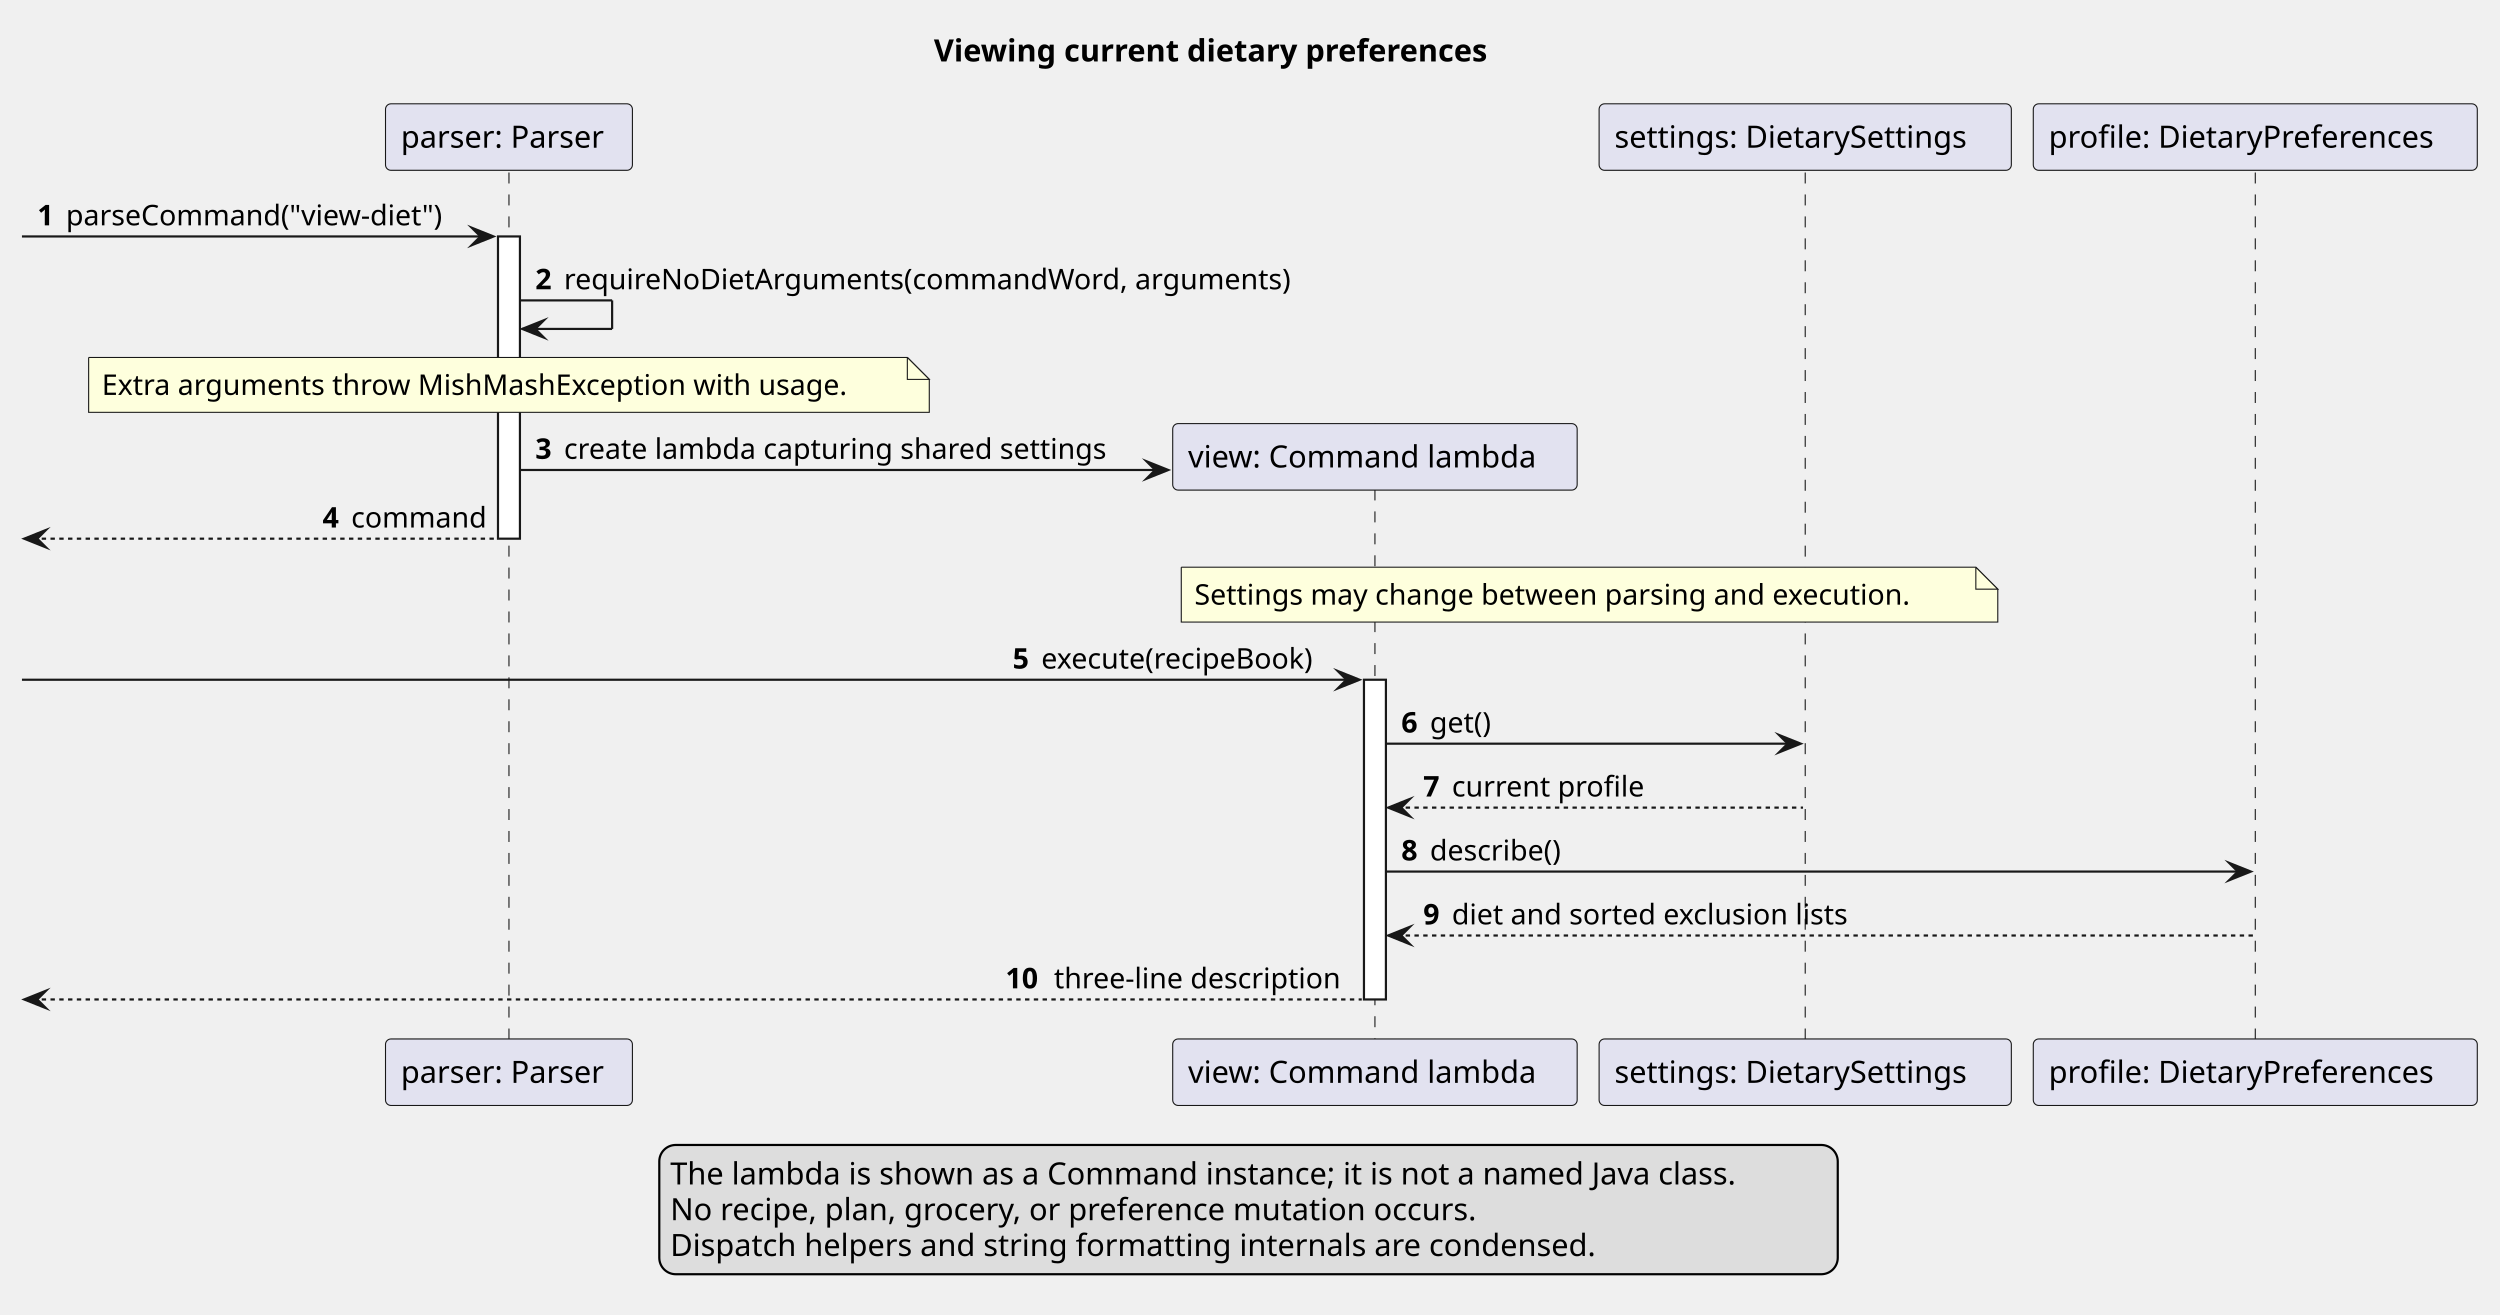
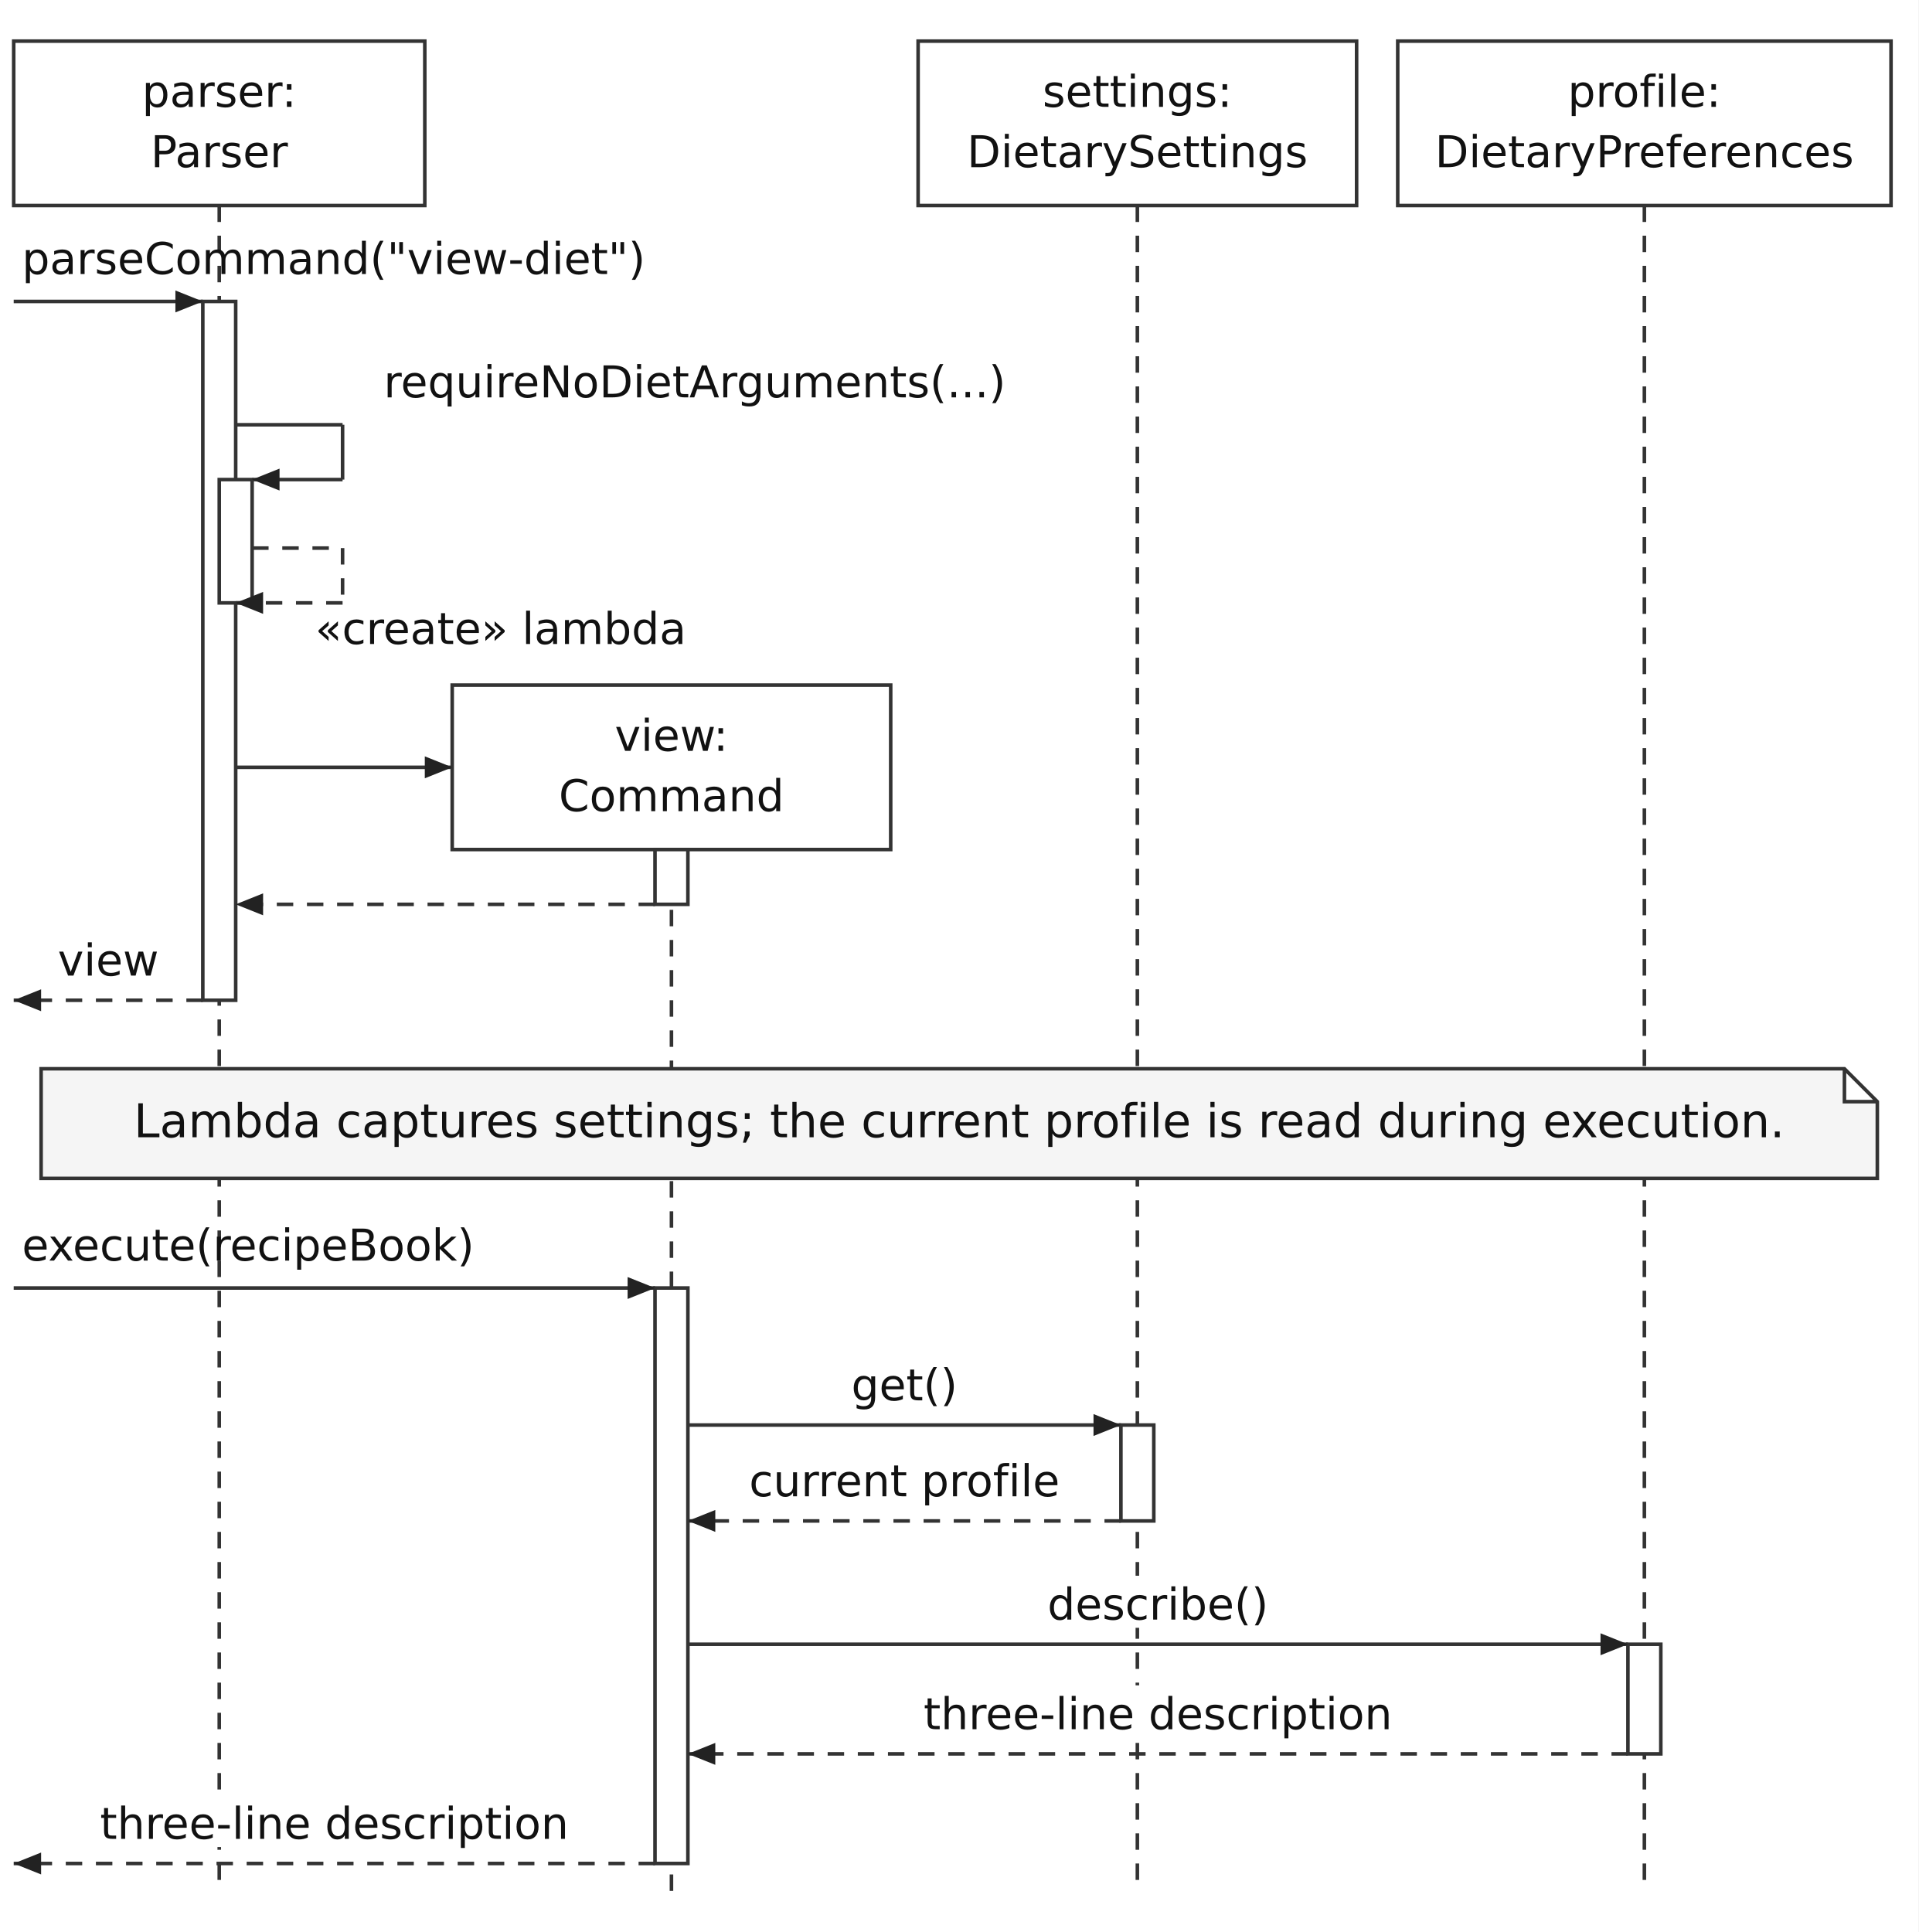
- <svg xmlns="http://www.w3.org/2000/svg" version="1.1" data-diagram-type="SEQUENCE" style="width:1139px;height:599px;background:#FFFFFF;" width="1139px" height="599px" viewBox="0 0 1139 599" zoomAndPan="magnify" preserveAspectRatio="none" contentStyleType="text/css">
-   <defs />
-   <g font-family="sans-serif" lengthAdjust="spacing">
-     <g class="title" data-source-line="1">
-       <text x="425.485" y="27.995" fill="#000" font-size="14" textLength="286.686" font-weight="700">Viewing current dietary preferences</text>
-     </g>
-     <g>
-       <rect x="228.383" y="78.594" width="8" height="394.758" fill="#000" fill-opacity="0" />
-       <line x1="231.883" y1="78.594" x2="231.883" y2="473.352" style="stroke:#181818;stroke-width:0.5;stroke-dasharray:5,5;" />
-     </g>
-     <g>
-       <rect x="226.883" y="107.727" width="10" height="137.695" fill="#FFF" style="stroke:#181818;stroke-width:1;" />
-     </g>
-     <g>
-       <rect x="622.92" y="192.992" width="8" height="280.359" fill="#000" fill-opacity="0" />
-       <line x1="626.42" y1="192.992" x2="626.42" y2="473.352" style="stroke:#181818;stroke-width:0.5;stroke-dasharray:5,5;" />
-     </g>
-     <g>
-       <rect x="621.42" y="309.688" width="10" height="145.664" fill="#FFF" style="stroke:#181818;stroke-width:1;" />
-     </g>
-     <g>
-       <rect x="818.96" y="78.594" width="8" height="394.758" fill="#000" fill-opacity="0" />
-       <line x1="822.46" y1="78.594" x2="822.46" y2="473.352" style="stroke:#181818;stroke-width:0.5;stroke-dasharray:5,5;" />
-     </g>
-     <g>
-       <rect x="1024.01" y="78.594" width="8" height="394.758" fill="#000" fill-opacity="0" />
-       <line x1="1027.51" y1="78.594" x2="1027.51" y2="473.352" style="stroke:#181818;stroke-width:0.5;stroke-dasharray:5,5;" />
-     </g>
-     <rect x="175.637" y="47.297" width="112.492" height="30.297" fill="#E2E2F0" style="stroke:#181818;stroke-width:0.5;" rx="2.5" ry="2.5" />
-     <text x="182.637" y="67.292" fill="#000" font-size="14" textLength="98.492">parser: Parser</text>
-     <rect x="728.555" y="47.297" width="187.811" height="30.297" fill="#E2E2F0" style="stroke:#181818;stroke-width:0.5;" rx="2.5" ry="2.5" />
-     <text x="735.555" y="67.292" fill="#000" font-size="14" textLength="173.811">settings: DietarySettings</text>
-     <rect x="926.366" y="47.297" width="202.289" height="30.297" fill="#E2E2F0" style="stroke:#181818;stroke-width:0.5;" rx="2.5" ry="2.5" />
-     <text x="933.366" y="67.292" fill="#000" font-size="14" textLength="188.289">profile: DietaryPreferences</text>
-     <rect x="175.637" y="473.352" width="112.492" height="30.297" fill="#E2E2F0" style="stroke:#181818;stroke-width:0.5;" rx="2.5" ry="2.5" />
-     <text x="182.637" y="493.347" fill="#000" font-size="14" textLength="98.492">parser: Parser</text>
-     <rect x="534.286" y="473.352" width="184.27" height="30.297" fill="#E2E2F0" style="stroke:#181818;stroke-width:0.5;" rx="2.5" ry="2.5" />
-     <text x="541.286" y="493.347" fill="#000" font-size="14" textLength="170.27">view: Command lambda</text>
-     <rect x="728.555" y="473.352" width="187.811" height="30.297" fill="#E2E2F0" style="stroke:#181818;stroke-width:0.5;" rx="2.5" ry="2.5" />
-     <text x="735.555" y="493.347" fill="#000" font-size="14" textLength="173.811">settings: DietarySettings</text>
-     <rect x="926.366" y="473.352" width="202.289" height="30.297" fill="#E2E2F0" style="stroke:#181818;stroke-width:0.5;" rx="2.5" ry="2.5" />
-     <text x="933.366" y="493.347" fill="#000" font-size="14" textLength="188.289">profile: DietaryPreferences</text>
-     <polygon points="214.883,103.727,224.883,107.727,214.883,111.727,218.883,107.727" fill="#181818" style="stroke:#181818;stroke-width:1;stroke-linejoin:miter;stroke-miterlimit:10;" />
-     <line x1="10" y1="107.727" x2="220.883" y2="107.727" style="stroke:#181818;stroke-width:1;" />
-     <text x="17" y="102.661" fill="#000" font-size="13" font-weight="700">1</text>
-     <text x="30.045" y="102.661" fill="#000" font-size="13" textLength="184.837">parseCommand("view-diet")</text>
-     <line x1="236.883" y1="136.859" x2="278.883" y2="136.859" style="stroke:#181818;stroke-width:1;" />
-     <line x1="278.883" y1="136.859" x2="278.883" y2="149.859" style="stroke:#181818;stroke-width:1;" />
-     <line x1="237.883" y1="149.859" x2="278.883" y2="149.859" style="stroke:#181818;stroke-width:1;" />
-     <polygon points="247.883,145.859,237.883,149.859,247.883,153.859,243.883,149.859" fill="#181818" style="stroke:#181818;stroke-width:1;stroke-linejoin:miter;stroke-miterlimit:10;" />
-     <text x="243.883" y="131.793" fill="#000" font-size="13" font-weight="700">2</text>
-     <text x="256.928" y="131.793" fill="#000" font-size="13" textLength="350.956">requireNoDietArguments(commandWord, arguments)</text>
-     <path d="M40.383,162.859 L40.383,187.859 L423.383,187.859 L423.383,172.859 L413.383,162.859 L40.383,162.859" style="stroke:#181818;stroke-width:0.5;" fill="#FEFFDD" />
-     <path d="M413.383,162.859 L413.383,172.859 L423.383,172.859 L413.383,162.859" style="stroke:#181818;stroke-width:0.5;" fill="#FEFFDD" />
-     <text x="46.383" y="179.926" fill="#000" font-size="13" textLength="362">Extra arguments throw MishMashException with usage.</text>
-     <rect x="534.286" y="192.992" width="184.27" height="30.297" fill="#E2E2F0" style="stroke:#181818;stroke-width:0.5;" rx="2.5" ry="2.5" />
-     <text x="541.286" y="212.987" fill="#000" font-size="14" textLength="170.27">view: Command lambda</text>
-     <polygon points="522.286,210.125,532.286,214.125,522.286,218.125,526.286,214.125" fill="#181818" style="stroke:#181818;stroke-width:1;stroke-linejoin:miter;stroke-miterlimit:10;" />
-     <line x1="236.883" y1="214.125" x2="528.286" y2="214.125" style="stroke:#181818;stroke-width:1;" />
-     <text x="243.883" y="209.059" fill="#000" font-size="13" font-weight="700">3</text>
-     <text x="256.928" y="209.059" fill="#000" font-size="13" textLength="265.357">create lambda capturing shared settings</text>
-     <polygon points="21,241.422,11,245.422,21,249.422,17,245.422" fill="#181818" style="stroke:#181818;stroke-width:1;stroke-linejoin:miter;stroke-miterlimit:10;" />
-     <line x1="15" y1="245.422" x2="225.883" y2="245.422" style="stroke:#181818;stroke-width:1;stroke-dasharray:2,2;" />
-     <text x="146.952" y="240.356" fill="#000" font-size="13" font-weight="700">4</text>
-     <text x="159.997" y="240.356" fill="#000" font-size="13" textLength="64.886">command</text>
-     <path d="M538.19,258.422 L538.19,283.422 L910.19,283.422 L910.19,268.422 L900.19,258.422 L538.19,258.422" style="stroke:#181818;stroke-width:0.5;" fill="#FEFFDD" />
-     <path d="M900.19,258.422 L900.19,268.422 L910.19,268.422 L900.19,258.422" style="stroke:#181818;stroke-width:0.5;" fill="#FEFFDD" />
-     <text x="544.19" y="275.489" fill="#000" font-size="13" textLength="351.501">Settings may change between parsing and execution.</text>
-     <polygon points="609.42,305.688,619.42,309.688,609.42,313.688,613.42,309.688" fill="#181818" style="stroke:#181818;stroke-width:1;stroke-linejoin:miter;stroke-miterlimit:10;" />
-     <line x1="10" y1="309.688" x2="615.42" y2="309.688" style="stroke:#181818;stroke-width:1;" />
-     <text x="461.354" y="304.622" fill="#000" font-size="13" font-weight="700">5</text>
-     <text x="474.399" y="304.622" fill="#000" font-size="13" textLength="135.021">execute(recipeBook)</text>
-     <polygon points="810.46,334.82,820.46,338.82,810.46,342.82,814.46,338.82" fill="#181818" style="stroke:#181818;stroke-width:1;stroke-linejoin:miter;stroke-miterlimit:10;" />
-     <line x1="631.42" y1="338.82" x2="816.46" y2="338.82" style="stroke:#181818;stroke-width:1;" />
-     <text x="638.42" y="333.754" fill="#000" font-size="13" font-weight="700">6</text>
-     <text x="651.466" y="333.754" fill="#000" font-size="13" textLength="31.491">get()</text>
-     <polygon points="642.42,363.953,632.42,367.953,642.42,371.953,638.42,367.953" fill="#181818" style="stroke:#181818;stroke-width:1;stroke-linejoin:miter;stroke-miterlimit:10;" />
-     <line x1="636.42" y1="367.953" x2="821.46" y2="367.953" style="stroke:#181818;stroke-width:1;stroke-dasharray:2,2;" />
-     <text x="648.42" y="362.887" fill="#000" font-size="13" font-weight="700">7</text>
-     <text x="661.466" y="362.887" fill="#000" font-size="13" textLength="92.892">current profile</text>
-     <polygon points="1015.51,393.086,1025.51,397.086,1015.51,401.086,1019.51,397.086" fill="#181818" style="stroke:#181818;stroke-width:1;stroke-linejoin:miter;stroke-miterlimit:10;" />
-     <line x1="631.42" y1="397.086" x2="1021.51" y2="397.086" style="stroke:#181818;stroke-width:1;" />
-     <text x="638.42" y="392.02" fill="#000" font-size="13" font-weight="700">8</text>
-     <text x="651.466" y="392.02" fill="#000" font-size="13" textLength="65.521">describe()</text>
-     <polygon points="642.42,422.219,632.42,426.219,642.42,430.219,638.42,426.219" fill="#181818" style="stroke:#181818;stroke-width:1;stroke-linejoin:miter;stroke-miterlimit:10;" />
-     <line x1="636.42" y1="426.219" x2="1026.51" y2="426.219" style="stroke:#181818;stroke-width:1;stroke-dasharray:2,2;" />
-     <text x="648.42" y="421.153" fill="#000" font-size="13" font-weight="700">9</text>
-     <text x="661.466" y="421.153" fill="#000" font-size="13" textLength="194.499">diet and sorted exclusion lists</text>
-     <polygon points="21,451.352,11,455.352,21,459.352,17,455.352" fill="#181818" style="stroke:#181818;stroke-width:1;stroke-linejoin:miter;stroke-miterlimit:10;" />
-     <line x1="15" y1="455.352" x2="620.42" y2="455.352" style="stroke:#181818;stroke-width:1;stroke-dasharray:2,2;" />
-     <text x="458.087" y="450.286" fill="#000" font-size="13" textLength="18.091" font-weight="700">10</text>
-     <text x="480.178" y="450.286" fill="#000" font-size="13" textLength="139.242">three-line description</text>
-     <g class="legend" data-source-line="24">
-       <rect x="300.374" y="521.648" width="536.907" height="58.891" fill="#DDD" style="stroke:#000;stroke-width:1;" rx="7.5" ry="7.5" />
-       <text x="305.374" y="539.644" fill="#000" font-size="14" textLength="526.907">The lambda is shown as a Command instance; it is not a named Java class.</text>
-       <text x="305.374" y="555.94" fill="#000" font-size="14" textLength="395.186">No recipe, plan, grocery, or preference mutation occurs.</text>
-       <text x="305.374" y="572.237" fill="#000" font-size="14" textLength="450.146">Dispatch helpers and string formatting internals are condensed.</text>
-     </g>
-   </g>
+ <svg xmlns="http://www.w3.org/2000/svg" width="700" height="705" viewBox="0 0 700 705" role="img" aria-labelledby="title desc">
+   <defs>
+     <marker id="arrow" markerWidth="9" markerHeight="7" refX="8" refY="3.5" orient="auto">
+       <path d="M0,0 L8,3.5 L0,7" fill="none" stroke="#222" />
+     </marker>
+   </defs>
+   <rect width="700" height="705" fill="white" />
+   <rect x="5.0" y="15" width="150" height="60" fill="white" stroke="#333" stroke-width="1.3" />
+   <text x="80" y="39" text-anchor="middle" font-family="DejaVu Sans, sans-serif" font-size="16" font-weight="normal" fill="#111">parser:</text>
+   <text x="80" y="61" text-anchor="middle" font-family="DejaVu Sans, sans-serif" font-size="16" font-weight="normal" fill="#111">Parser</text>
+   <line x1="80.0" y1="75.0" x2="80.0" y2="81.0" stroke="#333" stroke-width="1.3" />
+   <line x1="80.0" y1="86.0" x2="80.0" y2="92.0" stroke="#333" stroke-width="1.3" />
+   <line x1="80.0" y1="97.0" x2="80.0" y2="103.0" stroke="#333" stroke-width="1.3" />
+   <line x1="80.0" y1="108.0" x2="80.0" y2="114.0" stroke="#333" stroke-width="1.3" />
+   <line x1="80.0" y1="119.0" x2="80.0" y2="125.0" stroke="#333" stroke-width="1.3" />
+   <line x1="80.0" y1="130.0" x2="80.0" y2="136.0" stroke="#333" stroke-width="1.3" />
+   <line x1="80.0" y1="141.0" x2="80.0" y2="147.0" stroke="#333" stroke-width="1.3" />
+   <line x1="80.0" y1="152.0" x2="80.0" y2="158.0" stroke="#333" stroke-width="1.3" />
+   <line x1="80.0" y1="163.0" x2="80.0" y2="169.0" stroke="#333" stroke-width="1.3" />
+   <line x1="80.0" y1="174.0" x2="80.0" y2="180.0" stroke="#333" stroke-width="1.3" />
+   <line x1="80.0" y1="185.0" x2="80.0" y2="191.0" stroke="#333" stroke-width="1.3" />
+   <line x1="80.0" y1="196.0" x2="80.0" y2="202.0" stroke="#333" stroke-width="1.3" />
+   <line x1="80.0" y1="207.0" x2="80.0" y2="213.0" stroke="#333" stroke-width="1.3" />
+   <line x1="80.0" y1="218.0" x2="80.0" y2="224.0" stroke="#333" stroke-width="1.3" />
+   <line x1="80.0" y1="229.0" x2="80.0" y2="235.0" stroke="#333" stroke-width="1.3" />
+   <line x1="80.0" y1="240.0" x2="80.0" y2="246.0" stroke="#333" stroke-width="1.3" />
+   <line x1="80.0" y1="251.0" x2="80.0" y2="257.0" stroke="#333" stroke-width="1.3" />
+   <line x1="80.0" y1="262.0" x2="80.0" y2="268.0" stroke="#333" stroke-width="1.3" />
+   <line x1="80.0" y1="273.0" x2="80.0" y2="279.0" stroke="#333" stroke-width="1.3" />
+   <line x1="80.0" y1="284.0" x2="80.0" y2="290.0" stroke="#333" stroke-width="1.3" />
+   <line x1="80.0" y1="295.0" x2="80.0" y2="301.0" stroke="#333" stroke-width="1.3" />
+   <line x1="80.0" y1="306.0" x2="80.0" y2="312.0" stroke="#333" stroke-width="1.3" />
+   <line x1="80.0" y1="317.0" x2="80.0" y2="323.0" stroke="#333" stroke-width="1.3" />
+   <line x1="80.0" y1="328.0" x2="80.0" y2="334.0" stroke="#333" stroke-width="1.3" />
+   <line x1="80.0" y1="339.0" x2="80.0" y2="345.0" stroke="#333" stroke-width="1.3" />
+   <line x1="80.0" y1="350.0" x2="80.0" y2="356.0" stroke="#333" stroke-width="1.3" />
+   <line x1="80.0" y1="361.0" x2="80.0" y2="367.0" stroke="#333" stroke-width="1.3" />
+   <line x1="80.0" y1="372.0" x2="80.0" y2="378.0" stroke="#333" stroke-width="1.3" />
+   <line x1="80.0" y1="383.0" x2="80.0" y2="389.0" stroke="#333" stroke-width="1.3" />
+   <line x1="80.0" y1="394.0" x2="80.0" y2="400.0" stroke="#333" stroke-width="1.3" />
+   <line x1="80.0" y1="405.0" x2="80.0" y2="411.0" stroke="#333" stroke-width="1.3" />
+   <line x1="80.0" y1="416.0" x2="80.0" y2="422.0" stroke="#333" stroke-width="1.3" />
+   <line x1="80.0" y1="427.0" x2="80.0" y2="433.0" stroke="#333" stroke-width="1.3" />
+   <line x1="80.0" y1="438.0" x2="80.0" y2="444.0" stroke="#333" stroke-width="1.3" />
+   <line x1="80.0" y1="449.0" x2="80.0" y2="455.0" stroke="#333" stroke-width="1.3" />
+   <line x1="80.0" y1="460.0" x2="80.0" y2="466.0" stroke="#333" stroke-width="1.3" />
+   <line x1="80.0" y1="471.0" x2="80.0" y2="477.0" stroke="#333" stroke-width="1.3" />
+   <line x1="80.0" y1="482.0" x2="80.0" y2="488.0" stroke="#333" stroke-width="1.3" />
+   <line x1="80.0" y1="493.0" x2="80.0" y2="499.0" stroke="#333" stroke-width="1.3" />
+   <line x1="80.0" y1="504.0" x2="80.0" y2="510.0" stroke="#333" stroke-width="1.3" />
+   <line x1="80.0" y1="515.0" x2="80.0" y2="521.0" stroke="#333" stroke-width="1.3" />
+   <line x1="80.0" y1="526.0" x2="80.0" y2="532.0" stroke="#333" stroke-width="1.3" />
+   <line x1="80.0" y1="537.0" x2="80.0" y2="543.0" stroke="#333" stroke-width="1.3" />
+   <line x1="80.0" y1="548.0" x2="80.0" y2="554.0" stroke="#333" stroke-width="1.3" />
+   <line x1="80.0" y1="559.0" x2="80.0" y2="565.0" stroke="#333" stroke-width="1.3" />
+   <line x1="80.0" y1="570.0" x2="80.0" y2="576.0" stroke="#333" stroke-width="1.3" />
+   <line x1="80.0" y1="581.0" x2="80.0" y2="587.0" stroke="#333" stroke-width="1.3" />
+   <line x1="80.0" y1="592.0" x2="80.0" y2="598.0" stroke="#333" stroke-width="1.3" />
+   <line x1="80.0" y1="603.0" x2="80.0" y2="609.0" stroke="#333" stroke-width="1.3" />
+   <line x1="80.0" y1="614.0" x2="80.0" y2="620.0" stroke="#333" stroke-width="1.3" />
+   <line x1="80.0" y1="625.0" x2="80.0" y2="631.0" stroke="#333" stroke-width="1.3" />
+   <line x1="80.0" y1="636.0" x2="80.0" y2="642.0" stroke="#333" stroke-width="1.3" />
+   <line x1="80.0" y1="647.0" x2="80.0" y2="653.0" stroke="#333" stroke-width="1.3" />
+   <line x1="80.0" y1="658.0" x2="80.0" y2="664.0" stroke="#333" stroke-width="1.3" />
+   <line x1="80.0" y1="669.0" x2="80.0" y2="675.0" stroke="#333" stroke-width="1.3" />
+   <line x1="80.0" y1="680.0" x2="80.0" y2="686.0" stroke="#333" stroke-width="1.3" />
+   <rect x="335.0" y="15" width="160" height="60" fill="white" stroke="#333" stroke-width="1.3" />
+   <text x="415" y="39" text-anchor="middle" font-family="DejaVu Sans, sans-serif" font-size="16" font-weight="normal" fill="#111">settings:</text>
+   <text x="415" y="61" text-anchor="middle" font-family="DejaVu Sans, sans-serif" font-size="16" font-weight="normal" fill="#111">DietarySettings</text>
+   <line x1="415.0" y1="75.0" x2="415.0" y2="81.0" stroke="#333" stroke-width="1.3" />
+   <line x1="415.0" y1="86.0" x2="415.0" y2="92.0" stroke="#333" stroke-width="1.3" />
+   <line x1="415.0" y1="97.0" x2="415.0" y2="103.0" stroke="#333" stroke-width="1.3" />
+   <line x1="415.0" y1="108.0" x2="415.0" y2="114.0" stroke="#333" stroke-width="1.3" />
+   <line x1="415.0" y1="119.0" x2="415.0" y2="125.0" stroke="#333" stroke-width="1.3" />
+   <line x1="415.0" y1="130.0" x2="415.0" y2="136.0" stroke="#333" stroke-width="1.3" />
+   <line x1="415.0" y1="141.0" x2="415.0" y2="147.0" stroke="#333" stroke-width="1.3" />
+   <line x1="415.0" y1="152.0" x2="415.0" y2="158.0" stroke="#333" stroke-width="1.3" />
+   <line x1="415.0" y1="163.0" x2="415.0" y2="169.0" stroke="#333" stroke-width="1.3" />
+   <line x1="415.0" y1="174.0" x2="415.0" y2="180.0" stroke="#333" stroke-width="1.3" />
+   <line x1="415.0" y1="185.0" x2="415.0" y2="191.0" stroke="#333" stroke-width="1.3" />
+   <line x1="415.0" y1="196.0" x2="415.0" y2="202.0" stroke="#333" stroke-width="1.3" />
+   <line x1="415.0" y1="207.0" x2="415.0" y2="213.0" stroke="#333" stroke-width="1.3" />
+   <line x1="415.0" y1="218.0" x2="415.0" y2="224.0" stroke="#333" stroke-width="1.3" />
+   <line x1="415.0" y1="229.0" x2="415.0" y2="235.0" stroke="#333" stroke-width="1.3" />
+   <line x1="415.0" y1="240.0" x2="415.0" y2="246.0" stroke="#333" stroke-width="1.3" />
+   <line x1="415.0" y1="251.0" x2="415.0" y2="257.0" stroke="#333" stroke-width="1.3" />
+   <line x1="415.0" y1="262.0" x2="415.0" y2="268.0" stroke="#333" stroke-width="1.3" />
+   <line x1="415.0" y1="273.0" x2="415.0" y2="279.0" stroke="#333" stroke-width="1.3" />
+   <line x1="415.0" y1="284.0" x2="415.0" y2="290.0" stroke="#333" stroke-width="1.3" />
+   <line x1="415.0" y1="295.0" x2="415.0" y2="301.0" stroke="#333" stroke-width="1.3" />
+   <line x1="415.0" y1="306.0" x2="415.0" y2="312.0" stroke="#333" stroke-width="1.3" />
+   <line x1="415.0" y1="317.0" x2="415.0" y2="323.0" stroke="#333" stroke-width="1.3" />
+   <line x1="415.0" y1="328.0" x2="415.0" y2="334.0" stroke="#333" stroke-width="1.3" />
+   <line x1="415.0" y1="339.0" x2="415.0" y2="345.0" stroke="#333" stroke-width="1.3" />
+   <line x1="415.0" y1="350.0" x2="415.0" y2="356.0" stroke="#333" stroke-width="1.3" />
+   <line x1="415.0" y1="361.0" x2="415.0" y2="367.0" stroke="#333" stroke-width="1.3" />
+   <line x1="415.0" y1="372.0" x2="415.0" y2="378.0" stroke="#333" stroke-width="1.3" />
+   <line x1="415.0" y1="383.0" x2="415.0" y2="389.0" stroke="#333" stroke-width="1.3" />
+   <line x1="415.0" y1="394.0" x2="415.0" y2="400.0" stroke="#333" stroke-width="1.3" />
+   <line x1="415.0" y1="405.0" x2="415.0" y2="411.0" stroke="#333" stroke-width="1.3" />
+   <line x1="415.0" y1="416.0" x2="415.0" y2="422.0" stroke="#333" stroke-width="1.3" />
+   <line x1="415.0" y1="427.0" x2="415.0" y2="433.0" stroke="#333" stroke-width="1.3" />
+   <line x1="415.0" y1="438.0" x2="415.0" y2="444.0" stroke="#333" stroke-width="1.3" />
+   <line x1="415.0" y1="449.0" x2="415.0" y2="455.0" stroke="#333" stroke-width="1.3" />
+   <line x1="415.0" y1="460.0" x2="415.0" y2="466.0" stroke="#333" stroke-width="1.3" />
+   <line x1="415.0" y1="471.0" x2="415.0" y2="477.0" stroke="#333" stroke-width="1.3" />
+   <line x1="415.0" y1="482.0" x2="415.0" y2="488.0" stroke="#333" stroke-width="1.3" />
+   <line x1="415.0" y1="493.0" x2="415.0" y2="499.0" stroke="#333" stroke-width="1.3" />
+   <line x1="415.0" y1="504.0" x2="415.0" y2="510.0" stroke="#333" stroke-width="1.3" />
+   <line x1="415.0" y1="515.0" x2="415.0" y2="521.0" stroke="#333" stroke-width="1.3" />
+   <line x1="415.0" y1="526.0" x2="415.0" y2="532.0" stroke="#333" stroke-width="1.3" />
+   <line x1="415.0" y1="537.0" x2="415.0" y2="543.0" stroke="#333" stroke-width="1.3" />
+   <line x1="415.0" y1="548.0" x2="415.0" y2="554.0" stroke="#333" stroke-width="1.3" />
+   <line x1="415.0" y1="559.0" x2="415.0" y2="565.0" stroke="#333" stroke-width="1.3" />
+   <line x1="415.0" y1="570.0" x2="415.0" y2="576.0" stroke="#333" stroke-width="1.3" />
+   <line x1="415.0" y1="581.0" x2="415.0" y2="587.0" stroke="#333" stroke-width="1.3" />
+   <line x1="415.0" y1="592.0" x2="415.0" y2="598.0" stroke="#333" stroke-width="1.3" />
+   <line x1="415.0" y1="603.0" x2="415.0" y2="609.0" stroke="#333" stroke-width="1.3" />
+   <line x1="415.0" y1="614.0" x2="415.0" y2="620.0" stroke="#333" stroke-width="1.3" />
+   <line x1="415.0" y1="625.0" x2="415.0" y2="631.0" stroke="#333" stroke-width="1.3" />
+   <line x1="415.0" y1="636.0" x2="415.0" y2="642.0" stroke="#333" stroke-width="1.3" />
+   <line x1="415.0" y1="647.0" x2="415.0" y2="653.0" stroke="#333" stroke-width="1.3" />
+   <line x1="415.0" y1="658.0" x2="415.0" y2="664.0" stroke="#333" stroke-width="1.3" />
+   <line x1="415.0" y1="669.0" x2="415.0" y2="675.0" stroke="#333" stroke-width="1.3" />
+   <line x1="415.0" y1="680.0" x2="415.0" y2="686.0" stroke="#333" stroke-width="1.3" />
+   <rect x="510.0" y="15" width="180" height="60" fill="white" stroke="#333" stroke-width="1.3" />
+   <text x="600" y="39" text-anchor="middle" font-family="DejaVu Sans, sans-serif" font-size="16" font-weight="normal" fill="#111">profile:</text>
+   <text x="600" y="61" text-anchor="middle" font-family="DejaVu Sans, sans-serif" font-size="16" font-weight="normal" fill="#111">DietaryPreferences</text>
+   <line x1="600.0" y1="75.0" x2="600.0" y2="81.0" stroke="#333" stroke-width="1.3" />
+   <line x1="600.0" y1="86.0" x2="600.0" y2="92.0" stroke="#333" stroke-width="1.3" />
+   <line x1="600.0" y1="97.0" x2="600.0" y2="103.0" stroke="#333" stroke-width="1.3" />
+   <line x1="600.0" y1="108.0" x2="600.0" y2="114.0" stroke="#333" stroke-width="1.3" />
+   <line x1="600.0" y1="119.0" x2="600.0" y2="125.0" stroke="#333" stroke-width="1.3" />
+   <line x1="600.0" y1="130.0" x2="600.0" y2="136.0" stroke="#333" stroke-width="1.3" />
+   <line x1="600.0" y1="141.0" x2="600.0" y2="147.0" stroke="#333" stroke-width="1.3" />
+   <line x1="600.0" y1="152.0" x2="600.0" y2="158.0" stroke="#333" stroke-width="1.3" />
+   <line x1="600.0" y1="163.0" x2="600.0" y2="169.0" stroke="#333" stroke-width="1.3" />
+   <line x1="600.0" y1="174.0" x2="600.0" y2="180.0" stroke="#333" stroke-width="1.3" />
+   <line x1="600.0" y1="185.0" x2="600.0" y2="191.0" stroke="#333" stroke-width="1.3" />
+   <line x1="600.0" y1="196.0" x2="600.0" y2="202.0" stroke="#333" stroke-width="1.3" />
+   <line x1="600.0" y1="207.0" x2="600.0" y2="213.0" stroke="#333" stroke-width="1.3" />
+   <line x1="600.0" y1="218.0" x2="600.0" y2="224.0" stroke="#333" stroke-width="1.3" />
+   <line x1="600.0" y1="229.0" x2="600.0" y2="235.0" stroke="#333" stroke-width="1.3" />
+   <line x1="600.0" y1="240.0" x2="600.0" y2="246.0" stroke="#333" stroke-width="1.3" />
+   <line x1="600.0" y1="251.0" x2="600.0" y2="257.0" stroke="#333" stroke-width="1.3" />
+   <line x1="600.0" y1="262.0" x2="600.0" y2="268.0" stroke="#333" stroke-width="1.3" />
+   <line x1="600.0" y1="273.0" x2="600.0" y2="279.0" stroke="#333" stroke-width="1.3" />
+   <line x1="600.0" y1="284.0" x2="600.0" y2="290.0" stroke="#333" stroke-width="1.3" />
+   <line x1="600.0" y1="295.0" x2="600.0" y2="301.0" stroke="#333" stroke-width="1.3" />
+   <line x1="600.0" y1="306.0" x2="600.0" y2="312.0" stroke="#333" stroke-width="1.3" />
+   <line x1="600.0" y1="317.0" x2="600.0" y2="323.0" stroke="#333" stroke-width="1.3" />
+   <line x1="600.0" y1="328.0" x2="600.0" y2="334.0" stroke="#333" stroke-width="1.3" />
+   <line x1="600.0" y1="339.0" x2="600.0" y2="345.0" stroke="#333" stroke-width="1.3" />
+   <line x1="600.0" y1="350.0" x2="600.0" y2="356.0" stroke="#333" stroke-width="1.3" />
+   <line x1="600.0" y1="361.0" x2="600.0" y2="367.0" stroke="#333" stroke-width="1.3" />
+   <line x1="600.0" y1="372.0" x2="600.0" y2="378.0" stroke="#333" stroke-width="1.3" />
+   <line x1="600.0" y1="383.0" x2="600.0" y2="389.0" stroke="#333" stroke-width="1.3" />
+   <line x1="600.0" y1="394.0" x2="600.0" y2="400.0" stroke="#333" stroke-width="1.3" />
+   <line x1="600.0" y1="405.0" x2="600.0" y2="411.0" stroke="#333" stroke-width="1.3" />
+   <line x1="600.0" y1="416.0" x2="600.0" y2="422.0" stroke="#333" stroke-width="1.3" />
+   <line x1="600.0" y1="427.0" x2="600.0" y2="433.0" stroke="#333" stroke-width="1.3" />
+   <line x1="600.0" y1="438.0" x2="600.0" y2="444.0" stroke="#333" stroke-width="1.3" />
+   <line x1="600.0" y1="449.0" x2="600.0" y2="455.0" stroke="#333" stroke-width="1.3" />
+   <line x1="600.0" y1="460.0" x2="600.0" y2="466.0" stroke="#333" stroke-width="1.3" />
+   <line x1="600.0" y1="471.0" x2="600.0" y2="477.0" stroke="#333" stroke-width="1.3" />
+   <line x1="600.0" y1="482.0" x2="600.0" y2="488.0" stroke="#333" stroke-width="1.3" />
+   <line x1="600.0" y1="493.0" x2="600.0" y2="499.0" stroke="#333" stroke-width="1.3" />
+   <line x1="600.0" y1="504.0" x2="600.0" y2="510.0" stroke="#333" stroke-width="1.3" />
+   <line x1="600.0" y1="515.0" x2="600.0" y2="521.0" stroke="#333" stroke-width="1.3" />
+   <line x1="600.0" y1="526.0" x2="600.0" y2="532.0" stroke="#333" stroke-width="1.3" />
+   <line x1="600.0" y1="537.0" x2="600.0" y2="543.0" stroke="#333" stroke-width="1.3" />
+   <line x1="600.0" y1="548.0" x2="600.0" y2="554.0" stroke="#333" stroke-width="1.3" />
+   <line x1="600.0" y1="559.0" x2="600.0" y2="565.0" stroke="#333" stroke-width="1.3" />
+   <line x1="600.0" y1="570.0" x2="600.0" y2="576.0" stroke="#333" stroke-width="1.3" />
+   <line x1="600.0" y1="581.0" x2="600.0" y2="587.0" stroke="#333" stroke-width="1.3" />
+   <line x1="600.0" y1="592.0" x2="600.0" y2="598.0" stroke="#333" stroke-width="1.3" />
+   <line x1="600.0" y1="603.0" x2="600.0" y2="609.0" stroke="#333" stroke-width="1.3" />
+   <line x1="600.0" y1="614.0" x2="600.0" y2="620.0" stroke="#333" stroke-width="1.3" />
+   <line x1="600.0" y1="625.0" x2="600.0" y2="631.0" stroke="#333" stroke-width="1.3" />
+   <line x1="600.0" y1="636.0" x2="600.0" y2="642.0" stroke="#333" stroke-width="1.3" />
+   <line x1="600.0" y1="647.0" x2="600.0" y2="653.0" stroke="#333" stroke-width="1.3" />
+   <line x1="600.0" y1="658.0" x2="600.0" y2="664.0" stroke="#333" stroke-width="1.3" />
+   <line x1="600.0" y1="669.0" x2="600.0" y2="675.0" stroke="#333" stroke-width="1.3" />
+   <line x1="600.0" y1="680.0" x2="600.0" y2="686.0" stroke="#333" stroke-width="1.3" />
+   <rect x="165.0" y="250" width="160" height="60" fill="white" stroke="#333" stroke-width="1.3" />
+   <text x="245" y="274" text-anchor="middle" font-family="DejaVu Sans, sans-serif" font-size="16" font-weight="normal" fill="#111">view:</text>
+   <text x="245" y="296" text-anchor="middle" font-family="DejaVu Sans, sans-serif" font-size="16" font-weight="normal" fill="#111">Command</text>
+   <line x1="245.0" y1="310.0" x2="245.0" y2="316.0" stroke="#333" stroke-width="1.3" />
+   <line x1="245.0" y1="321.0" x2="245.0" y2="327.0" stroke="#333" stroke-width="1.3" />
+   <line x1="245.0" y1="332.0" x2="245.0" y2="338.0" stroke="#333" stroke-width="1.3" />
+   <line x1="245.0" y1="343.0" x2="245.0" y2="349.0" stroke="#333" stroke-width="1.3" />
+   <line x1="245.0" y1="354.0" x2="245.0" y2="360.0" stroke="#333" stroke-width="1.3" />
+   <line x1="245.0" y1="365.0" x2="245.0" y2="371.0" stroke="#333" stroke-width="1.3" />
+   <line x1="245.0" y1="376.0" x2="245.0" y2="382.0" stroke="#333" stroke-width="1.3" />
+   <line x1="245.0" y1="387.0" x2="245.0" y2="393.0" stroke="#333" stroke-width="1.3" />
+   <line x1="245.0" y1="398.0" x2="245.0" y2="404.0" stroke="#333" stroke-width="1.3" />
+   <line x1="245.0" y1="409.0" x2="245.0" y2="415.0" stroke="#333" stroke-width="1.3" />
+   <line x1="245.0" y1="420.0" x2="245.0" y2="426.0" stroke="#333" stroke-width="1.3" />
+   <line x1="245.0" y1="431.0" x2="245.0" y2="437.0" stroke="#333" stroke-width="1.3" />
+   <line x1="245.0" y1="442.0" x2="245.0" y2="448.0" stroke="#333" stroke-width="1.3" />
+   <line x1="245.0" y1="453.0" x2="245.0" y2="459.0" stroke="#333" stroke-width="1.3" />
+   <line x1="245.0" y1="464.0" x2="245.0" y2="470.0" stroke="#333" stroke-width="1.3" />
+   <line x1="245.0" y1="475.0" x2="245.0" y2="481.0" stroke="#333" stroke-width="1.3" />
+   <line x1="245.0" y1="486.0" x2="245.0" y2="492.0" stroke="#333" stroke-width="1.3" />
+   <line x1="245.0" y1="497.0" x2="245.0" y2="503.0" stroke="#333" stroke-width="1.3" />
+   <line x1="245.0" y1="508.0" x2="245.0" y2="514.0" stroke="#333" stroke-width="1.3" />
+   <line x1="245.0" y1="519.0" x2="245.0" y2="525.0" stroke="#333" stroke-width="1.3" />
+   <line x1="245.0" y1="530.0" x2="245.0" y2="536.0" stroke="#333" stroke-width="1.3" />
+   <line x1="245.0" y1="541.0" x2="245.0" y2="547.0" stroke="#333" stroke-width="1.3" />
+   <line x1="245.0" y1="552.0" x2="245.0" y2="558.0" stroke="#333" stroke-width="1.3" />
+   <line x1="245.0" y1="563.0" x2="245.0" y2="569.0" stroke="#333" stroke-width="1.3" />
+   <line x1="245.0" y1="574.0" x2="245.0" y2="580.0" stroke="#333" stroke-width="1.3" />
+   <line x1="245.0" y1="585.0" x2="245.0" y2="591.0" stroke="#333" stroke-width="1.3" />
+   <line x1="245.0" y1="596.0" x2="245.0" y2="602.0" stroke="#333" stroke-width="1.3" />
+   <line x1="245.0" y1="607.0" x2="245.0" y2="613.0" stroke="#333" stroke-width="1.3" />
+   <line x1="245.0" y1="618.0" x2="245.0" y2="624.0" stroke="#333" stroke-width="1.3" />
+   <line x1="245.0" y1="629.0" x2="245.0" y2="635.0" stroke="#333" stroke-width="1.3" />
+   <line x1="245.0" y1="640.0" x2="245.0" y2="646.0" stroke="#333" stroke-width="1.3" />
+   <line x1="245.0" y1="651.0" x2="245.0" y2="657.0" stroke="#333" stroke-width="1.3" />
+   <line x1="245.0" y1="662.0" x2="245.0" y2="668.0" stroke="#333" stroke-width="1.3" />
+   <line x1="245.0" y1="673.0" x2="245.0" y2="679.0" stroke="#333" stroke-width="1.3" />
+   <line x1="245.0" y1="684.0" x2="245.0" y2="690.0" stroke="#333" stroke-width="1.3" />
+   <rect x="74" y="110" width="12" height="255" fill="white" stroke="#333" stroke-width="1.3" />
+   <rect x="80" y="175" width="12" height="45" fill="white" stroke="#333" stroke-width="1.3" />
+   <rect x="239" y="310" width="12" height="20" fill="white" stroke="#333" stroke-width="1.3" />
+   <rect x="239" y="470" width="12" height="210" fill="white" stroke="#333" stroke-width="1.3" />
+   <rect x="409" y="520" width="12" height="35" fill="white" stroke="#333" stroke-width="1.3" />
+   <rect x="594" y="600" width="12" height="40" fill="white" stroke="#333" stroke-width="1.3" />
+   <text x="8" y="100" text-anchor="start" font-family="DejaVu Sans, sans-serif" font-size="16" font-weight="normal" fill="#111">parseCommand("view-diet")</text>
+   <line x1="5" y1="110" x2="74" y2="110" stroke="#333" stroke-width="1.3" />
+   <polygon data-uml="synchronous-call" points="74,110 64.0,106.0 64.0,114.0" fill="#222" />
+   <line x1="86.0" y1="155.0" x2="125.0" y2="155.0" stroke="#333" stroke-width="1.3" />
+   <line x1="125.0" y1="155.0" x2="125.0" y2="175.0" stroke="#333" stroke-width="1.3" />
+   <line x1="125.0" y1="175.0" x2="92.0" y2="175.0" stroke="#333" stroke-width="1.3" />
+   <polygon data-uml="synchronous-call" points="92.0,175.0 102.0,179.0 102.0,171.0" fill="#222" />
+   <text x="140" y="145" text-anchor="start" font-family="DejaVu Sans, sans-serif" font-size="16" font-weight="normal" fill="#111">requireNoDietArguments(...)</text>
+   <line x1="92.0" y1="200.0" x2="98.0" y2="200.0" stroke="#333" stroke-width="1.3" />
+   <line x1="103.0" y1="200.0" x2="109.0" y2="200.0" stroke="#333" stroke-width="1.3" />
+   <line x1="114.0" y1="200.0" x2="120.0" y2="200.0" stroke="#333" stroke-width="1.3" />
+   <line x1="125.0" y1="200.0" x2="125.0" y2="206.0" stroke="#333" stroke-width="1.3" />
+   <line x1="125.0" y1="211.0" x2="125.0" y2="217.0" stroke="#333" stroke-width="1.3" />
+   <line x1="125.0" y1="220.0" x2="119.0" y2="220.0" stroke="#333" stroke-width="1.3" />
+   <line x1="114.0" y1="220.0" x2="108.0" y2="220.0" stroke="#333" stroke-width="1.3" />
+   <line x1="103.0" y1="220.0" x2="97.0" y2="220.0" stroke="#333" stroke-width="1.3" />
+   <line x1="92.0" y1="220.0" x2="86.0" y2="220.0" stroke="#333" stroke-width="1.3" />
+   <polygon data-uml="return" points="86.0,220.0 96.0,224.0 96.0,216.0" fill="#222" />
+   <text x="115" y="235" text-anchor="start" font-family="DejaVu Sans, sans-serif" font-size="16" font-weight="normal" fill="#111">«create» lambda</text>
+   <line x1="86" y1="280" x2="165" y2="280" stroke="#333" stroke-width="1.3" />
+   <polygon data-uml="synchronous-call" points="165,280 155.0,276.0 155.0,284.0" fill="#222" />
+   <line x1="239.0" y1="330.0" x2="233.0" y2="330.0" stroke="#333" stroke-width="1.3" />
+   <line x1="228.0" y1="330.0" x2="222.0" y2="330.0" stroke="#333" stroke-width="1.3" />
+   <line x1="217.0" y1="330.0" x2="211.0" y2="330.0" stroke="#333" stroke-width="1.3" />
+   <line x1="206.0" y1="330.0" x2="200.0" y2="330.0" stroke="#333" stroke-width="1.3" />
+   <line x1="195.0" y1="330.0" x2="189.0" y2="330.0" stroke="#333" stroke-width="1.3" />
+   <line x1="184.0" y1="330.0" x2="178.0" y2="330.0" stroke="#333" stroke-width="1.3" />
+   <line x1="173.0" y1="330.0" x2="167.0" y2="330.0" stroke="#333" stroke-width="1.3" />
+   <line x1="162.0" y1="330.0" x2="156.0" y2="330.0" stroke="#333" stroke-width="1.3" />
+   <line x1="151.0" y1="330.0" x2="145.0" y2="330.0" stroke="#333" stroke-width="1.3" />
+   <line x1="140.0" y1="330.0" x2="134.0" y2="330.0" stroke="#333" stroke-width="1.3" />
+   <line x1="129.0" y1="330.0" x2="123.0" y2="330.0" stroke="#333" stroke-width="1.3" />
+   <line x1="118.0" y1="330.0" x2="112.0" y2="330.0" stroke="#333" stroke-width="1.3" />
+   <line x1="107.0" y1="330.0" x2="101.0" y2="330.0" stroke="#333" stroke-width="1.3" />
+   <line x1="96.0" y1="330.0" x2="90.0" y2="330.0" stroke="#333" stroke-width="1.3" />
+   <polygon data-uml="return" points="86,330 96.0,334.0 96.0,326.0" fill="#222" />
+   <rect x="18.07" y="340" width="42.859" height="19" fill="white" />
+   <text x="39.5" y="356" text-anchor="middle" font-family="DejaVu Sans, sans-serif" font-size="16" font-weight="normal" fill="#111">view</text>
+   <line x1="74.0" y1="365.0" x2="68.0" y2="365.0" stroke="#333" stroke-width="1.3" />
+   <line x1="63.0" y1="365.0" x2="57.0" y2="365.0" stroke="#333" stroke-width="1.3" />
+   <line x1="52.0" y1="365.0" x2="46.0" y2="365.0" stroke="#333" stroke-width="1.3" />
+   <line x1="41.0" y1="365.0" x2="35.0" y2="365.0" stroke="#333" stroke-width="1.3" />
+   <line x1="30.0" y1="365.0" x2="24.0" y2="365.0" stroke="#333" stroke-width="1.3" />
+   <line x1="19.0" y1="365.0" x2="13.0" y2="365.0" stroke="#333" stroke-width="1.3" />
+   <line x1="8.0" y1="365.0" x2="5.0" y2="365.0" stroke="#333" stroke-width="1.3" />
+   <polygon data-uml="return" points="5,365 15.0,369.0 15.0,361.0" fill="#222" />
+   <path d="M15,390 H673 L685,402 V430 H15 Z M673,390 V402 H685" fill="#f5f5f5" stroke="#333" stroke-width="1.3" />
+   <text x="350.0" y="415" text-anchor="middle" font-family="DejaVu Sans, sans-serif" font-size="17" font-weight="normal" fill="#111">Lambda captures settings; the current profile is read during execution.</text>
+   <text x="8" y="460" text-anchor="start" font-family="DejaVu Sans, sans-serif" font-size="16" font-weight="normal" fill="#111">execute(recipeBook)</text>
+   <line x1="5" y1="470" x2="239" y2="470" stroke="#333" stroke-width="1.3" />
+   <polygon data-uml="synchronous-call" points="239,470 229.0,466.0 229.0,474.0" fill="#222" />
+   <rect x="307.609" y="495" width="44.781" height="19" fill="white" />
+   <text x="330.0" y="511" text-anchor="middle" font-family="DejaVu Sans, sans-serif" font-size="16" font-weight="normal" fill="#111">get()</text>
+   <line x1="251" y1="520" x2="409" y2="520" stroke="#333" stroke-width="1.3" />
+   <polygon data-uml="synchronous-call" points="409,520 399.0,516.0 399.0,524.0" fill="#222" />
+   <rect x="270.305" y="530" width="119.391" height="19" fill="white" />
+   <text x="330.0" y="546" text-anchor="middle" font-family="DejaVu Sans, sans-serif" font-size="16" font-weight="normal" fill="#111">current profile</text>
+   <line x1="409.0" y1="555.0" x2="403.0" y2="555.0" stroke="#333" stroke-width="1.3" />
+   <line x1="398.0" y1="555.0" x2="392.0" y2="555.0" stroke="#333" stroke-width="1.3" />
+   <line x1="387.0" y1="555.0" x2="381.0" y2="555.0" stroke="#333" stroke-width="1.3" />
+   <line x1="376.0" y1="555.0" x2="370.0" y2="555.0" stroke="#333" stroke-width="1.3" />
+   <line x1="365.0" y1="555.0" x2="359.0" y2="555.0" stroke="#333" stroke-width="1.3" />
+   <line x1="354.0" y1="555.0" x2="348.0" y2="555.0" stroke="#333" stroke-width="1.3" />
+   <line x1="343.0" y1="555.0" x2="337.0" y2="555.0" stroke="#333" stroke-width="1.3" />
+   <line x1="332.0" y1="555.0" x2="326.0" y2="555.0" stroke="#333" stroke-width="1.3" />
+   <line x1="321.0" y1="555.0" x2="315.0" y2="555.0" stroke="#333" stroke-width="1.3" />
+   <line x1="310.0" y1="555.0" x2="304.0" y2="555.0" stroke="#333" stroke-width="1.3" />
+   <line x1="299.0" y1="555.0" x2="293.0" y2="555.0" stroke="#333" stroke-width="1.3" />
+   <line x1="288.0" y1="555.0" x2="282.0" y2="555.0" stroke="#333" stroke-width="1.3" />
+   <line x1="277.0" y1="555.0" x2="271.0" y2="555.0" stroke="#333" stroke-width="1.3" />
+   <line x1="266.0" y1="555.0" x2="260.0" y2="555.0" stroke="#333" stroke-width="1.3" />
+   <line x1="255.0" y1="555.0" x2="251.0" y2="555.0" stroke="#333" stroke-width="1.3" />
+   <polygon data-uml="return" points="251,555 261.0,559.0 261.0,551.0" fill="#222" />
+   <rect x="379.164" y="575" width="86.672" height="19" fill="white" />
+   <text x="422.5" y="591" text-anchor="middle" font-family="DejaVu Sans, sans-serif" font-size="16" font-weight="normal" fill="#111">describe()</text>
+   <line x1="251" y1="600" x2="594" y2="600" stroke="#333" stroke-width="1.3" />
+   <polygon data-uml="synchronous-call" points="594,600 584.0,596.0 584.0,604.0" fill="#222" />
+   <rect x="333.945" y="615" width="177.109" height="19" fill="white" />
+   <text x="422.5" y="631" text-anchor="middle" font-family="DejaVu Sans, sans-serif" font-size="16" font-weight="normal" fill="#111">three-line description</text>
+   <line x1="594.0" y1="640.0" x2="588.0" y2="640.0" stroke="#333" stroke-width="1.3" />
+   <line x1="583.0" y1="640.0" x2="577.0" y2="640.0" stroke="#333" stroke-width="1.3" />
+   <line x1="572.0" y1="640.0" x2="566.0" y2="640.0" stroke="#333" stroke-width="1.3" />
+   <line x1="561.0" y1="640.0" x2="555.0" y2="640.0" stroke="#333" stroke-width="1.3" />
+   <line x1="550.0" y1="640.0" x2="544.0" y2="640.0" stroke="#333" stroke-width="1.3" />
+   <line x1="539.0" y1="640.0" x2="533.0" y2="640.0" stroke="#333" stroke-width="1.3" />
+   <line x1="528.0" y1="640.0" x2="522.0" y2="640.0" stroke="#333" stroke-width="1.3" />
+   <line x1="517.0" y1="640.0" x2="511.0" y2="640.0" stroke="#333" stroke-width="1.3" />
+   <line x1="506.0" y1="640.0" x2="500.0" y2="640.0" stroke="#333" stroke-width="1.3" />
+   <line x1="495.0" y1="640.0" x2="489.0" y2="640.0" stroke="#333" stroke-width="1.3" />
+   <line x1="484.0" y1="640.0" x2="478.0" y2="640.0" stroke="#333" stroke-width="1.3" />
+   <line x1="473.0" y1="640.0" x2="467.0" y2="640.0" stroke="#333" stroke-width="1.3" />
+   <line x1="462.0" y1="640.0" x2="456.0" y2="640.0" stroke="#333" stroke-width="1.3" />
+   <line x1="451.0" y1="640.0" x2="445.0" y2="640.0" stroke="#333" stroke-width="1.3" />
+   <line x1="440.0" y1="640.0" x2="434.0" y2="640.0" stroke="#333" stroke-width="1.3" />
+   <line x1="429.0" y1="640.0" x2="423.0" y2="640.0" stroke="#333" stroke-width="1.3" />
+   <line x1="418.0" y1="640.0" x2="412.0" y2="640.0" stroke="#333" stroke-width="1.3" />
+   <line x1="407.0" y1="640.0" x2="401.0" y2="640.0" stroke="#333" stroke-width="1.3" />
+   <line x1="396.0" y1="640.0" x2="390.0" y2="640.0" stroke="#333" stroke-width="1.3" />
+   <line x1="385.0" y1="640.0" x2="379.0" y2="640.0" stroke="#333" stroke-width="1.3" />
+   <line x1="374.0" y1="640.0" x2="368.0" y2="640.0" stroke="#333" stroke-width="1.3" />
+   <line x1="363.0" y1="640.0" x2="357.0" y2="640.0" stroke="#333" stroke-width="1.3" />
+   <line x1="352.0" y1="640.0" x2="346.0" y2="640.0" stroke="#333" stroke-width="1.3" />
+   <line x1="341.0" y1="640.0" x2="335.0" y2="640.0" stroke="#333" stroke-width="1.3" />
+   <line x1="330.0" y1="640.0" x2="324.0" y2="640.0" stroke="#333" stroke-width="1.3" />
+   <line x1="319.0" y1="640.0" x2="313.0" y2="640.0" stroke="#333" stroke-width="1.3" />
+   <line x1="308.0" y1="640.0" x2="302.0" y2="640.0" stroke="#333" stroke-width="1.3" />
+   <line x1="297.0" y1="640.0" x2="291.0" y2="640.0" stroke="#333" stroke-width="1.3" />
+   <line x1="286.0" y1="640.0" x2="280.0" y2="640.0" stroke="#333" stroke-width="1.3" />
+   <line x1="275.0" y1="640.0" x2="269.0" y2="640.0" stroke="#333" stroke-width="1.3" />
+   <line x1="264.0" y1="640.0" x2="258.0" y2="640.0" stroke="#333" stroke-width="1.3" />
+   <line x1="253.0" y1="640.0" x2="251.0" y2="640.0" stroke="#333" stroke-width="1.3" />
+   <polygon data-uml="return" points="251,640 261.0,644.0 261.0,636.0" fill="#222" />
+   <rect x="33.445" y="655" width="177.109" height="19" fill="white" />
+   <text x="122.0" y="671" text-anchor="middle" font-family="DejaVu Sans, sans-serif" font-size="16" font-weight="normal" fill="#111">three-line description</text>
+   <line x1="239.0" y1="680.0" x2="233.0" y2="680.0" stroke="#333" stroke-width="1.3" />
+   <line x1="228.0" y1="680.0" x2="222.0" y2="680.0" stroke="#333" stroke-width="1.3" />
+   <line x1="217.0" y1="680.0" x2="211.0" y2="680.0" stroke="#333" stroke-width="1.3" />
+   <line x1="206.0" y1="680.0" x2="200.0" y2="680.0" stroke="#333" stroke-width="1.3" />
+   <line x1="195.0" y1="680.0" x2="189.0" y2="680.0" stroke="#333" stroke-width="1.3" />
+   <line x1="184.0" y1="680.0" x2="178.0" y2="680.0" stroke="#333" stroke-width="1.3" />
+   <line x1="173.0" y1="680.0" x2="167.0" y2="680.0" stroke="#333" stroke-width="1.3" />
+   <line x1="162.0" y1="680.0" x2="156.0" y2="680.0" stroke="#333" stroke-width="1.3" />
+   <line x1="151.0" y1="680.0" x2="145.0" y2="680.0" stroke="#333" stroke-width="1.3" />
+   <line x1="140.0" y1="680.0" x2="134.0" y2="680.0" stroke="#333" stroke-width="1.3" />
+   <line x1="129.0" y1="680.0" x2="123.0" y2="680.0" stroke="#333" stroke-width="1.3" />
+   <line x1="118.0" y1="680.0" x2="112.0" y2="680.0" stroke="#333" stroke-width="1.3" />
+   <line x1="107.0" y1="680.0" x2="101.0" y2="680.0" stroke="#333" stroke-width="1.3" />
+   <line x1="96.0" y1="680.0" x2="90.0" y2="680.0" stroke="#333" stroke-width="1.3" />
+   <line x1="85.0" y1="680.0" x2="79.0" y2="680.0" stroke="#333" stroke-width="1.3" />
+   <line x1="74.0" y1="680.0" x2="68.0" y2="680.0" stroke="#333" stroke-width="1.3" />
+   <line x1="63.0" y1="680.0" x2="57.0" y2="680.0" stroke="#333" stroke-width="1.3" />
+   <line x1="52.0" y1="680.0" x2="46.0" y2="680.0" stroke="#333" stroke-width="1.3" />
+   <line x1="41.0" y1="680.0" x2="35.0" y2="680.0" stroke="#333" stroke-width="1.3" />
+   <line x1="30.0" y1="680.0" x2="24.0" y2="680.0" stroke="#333" stroke-width="1.3" />
+   <line x1="19.0" y1="680.0" x2="13.0" y2="680.0" stroke="#333" stroke-width="1.3" />
+   <line x1="8.0" y1="680.0" x2="5.0" y2="680.0" stroke="#333" stroke-width="1.3" />
+   <polygon data-uml="return" points="5,680 15.0,684.0 15.0,676.0" fill="#222" />
</svg>
